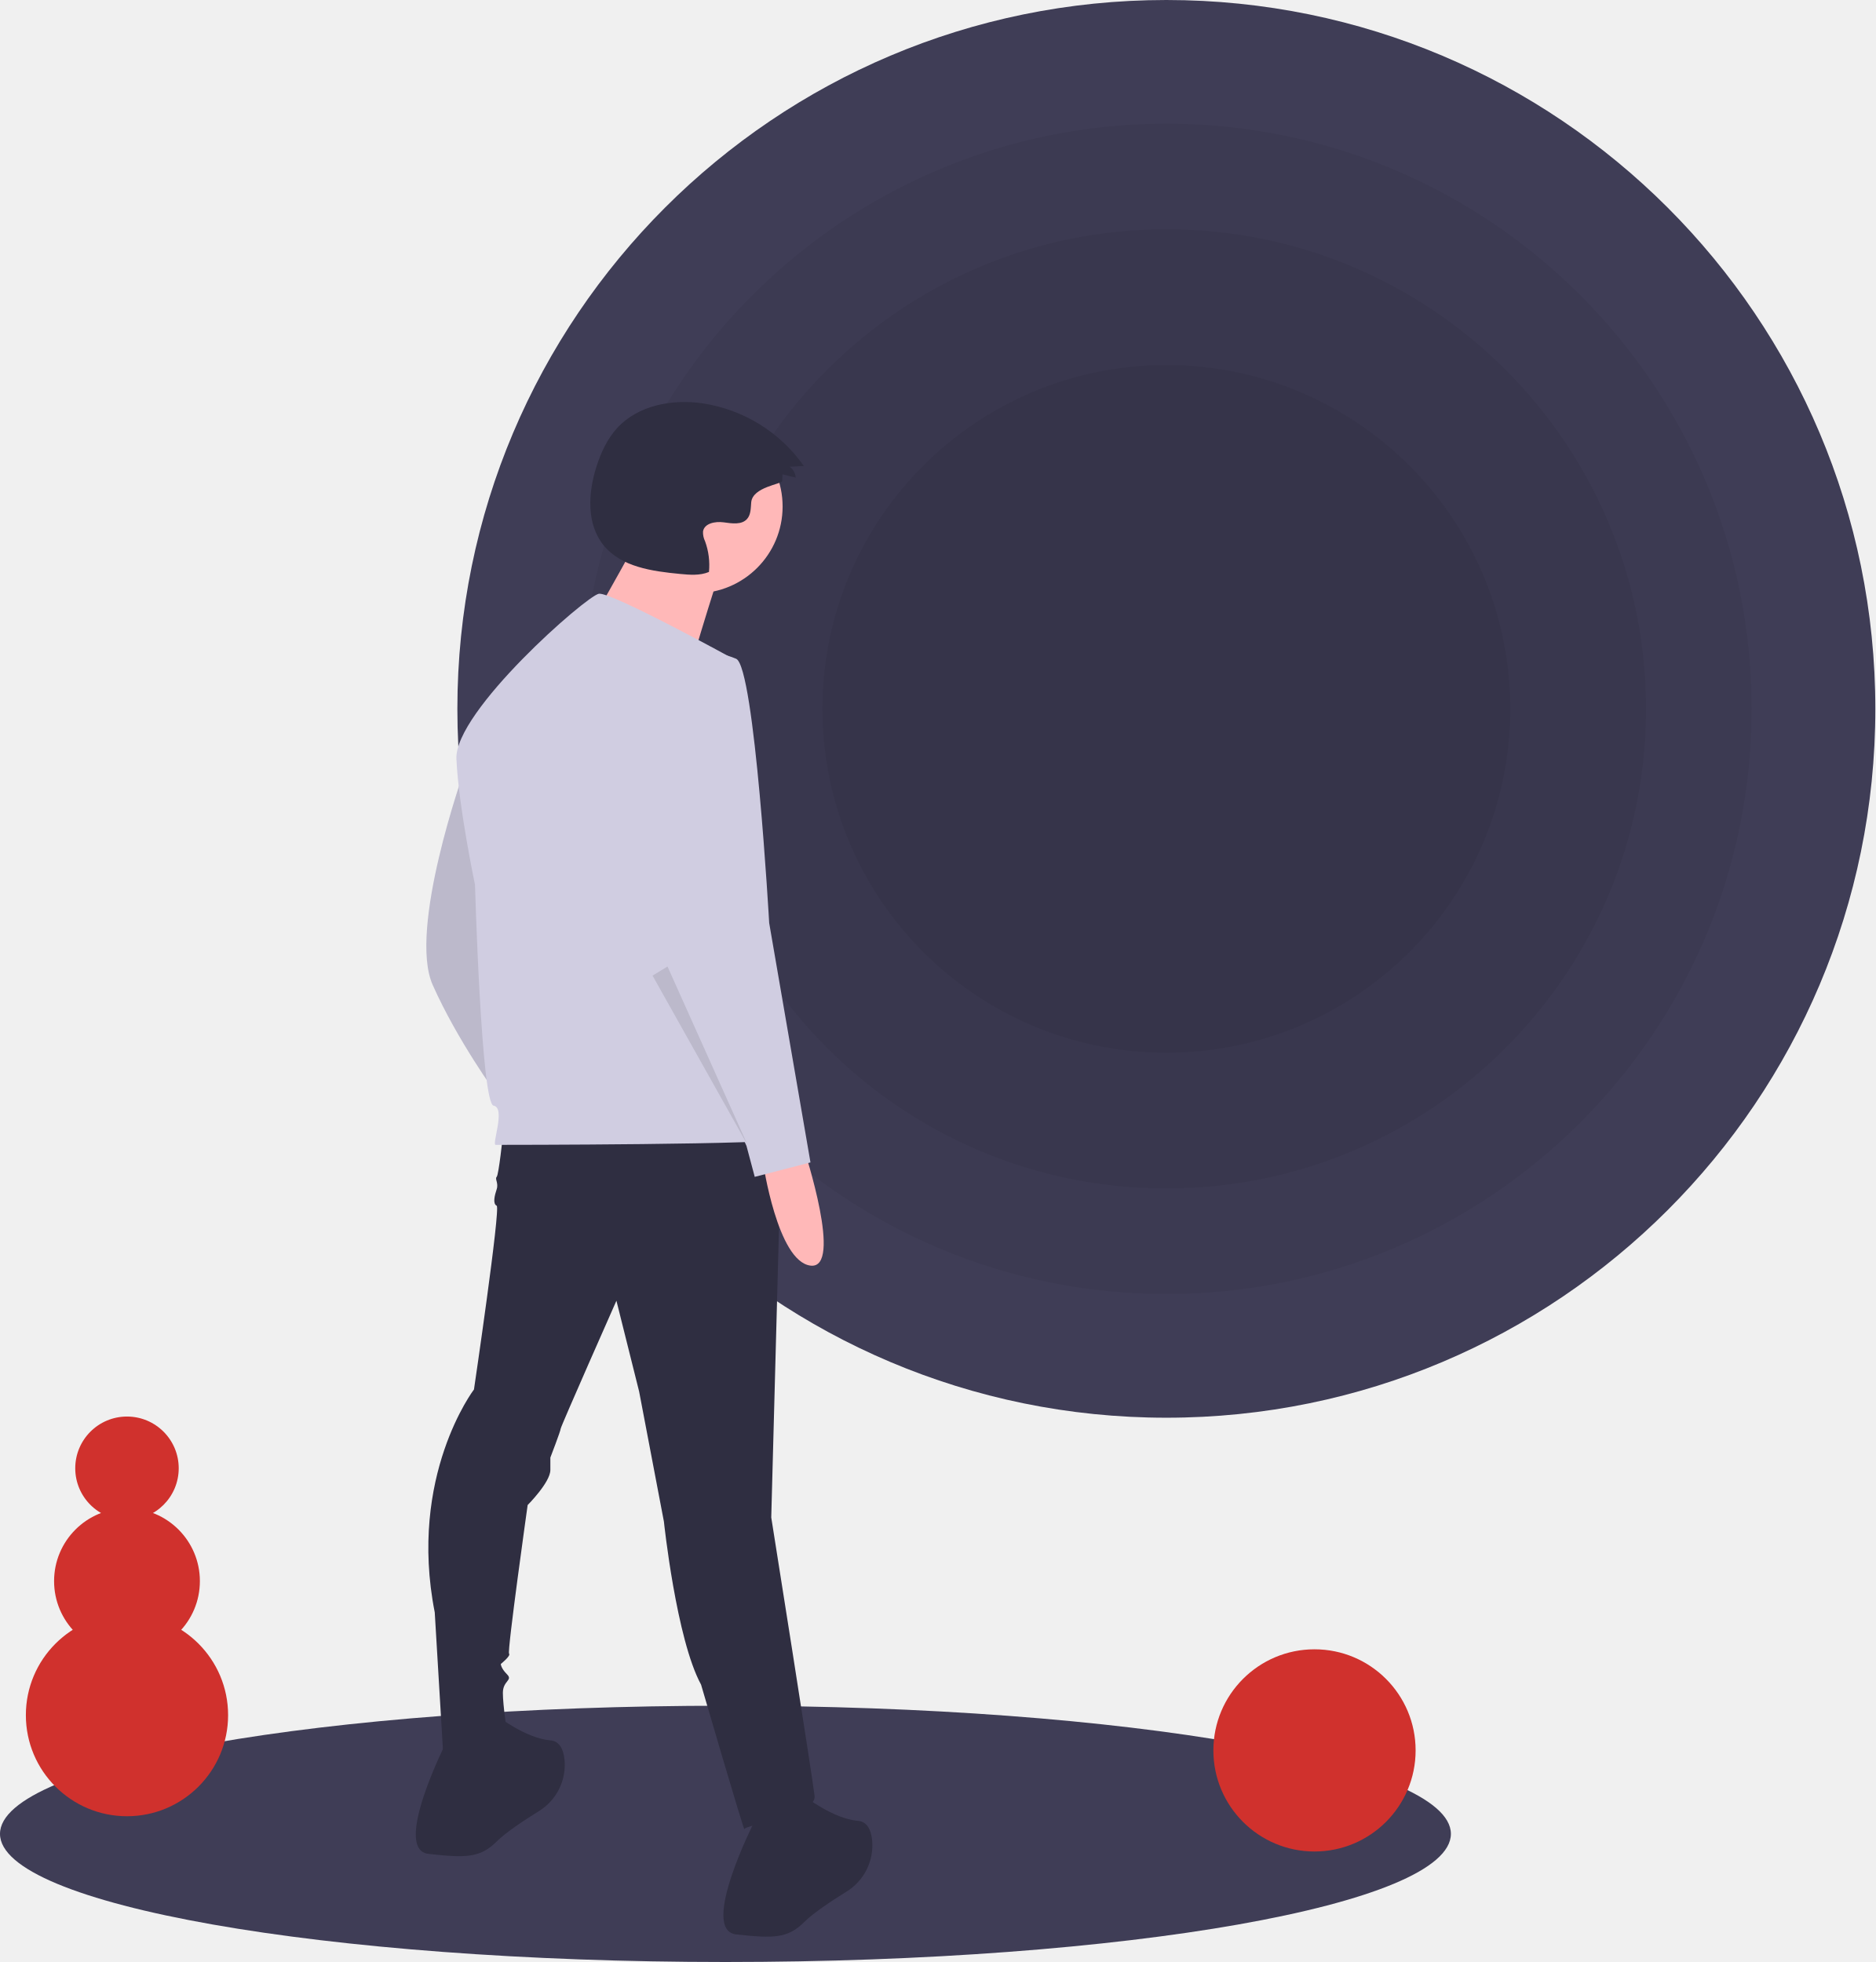
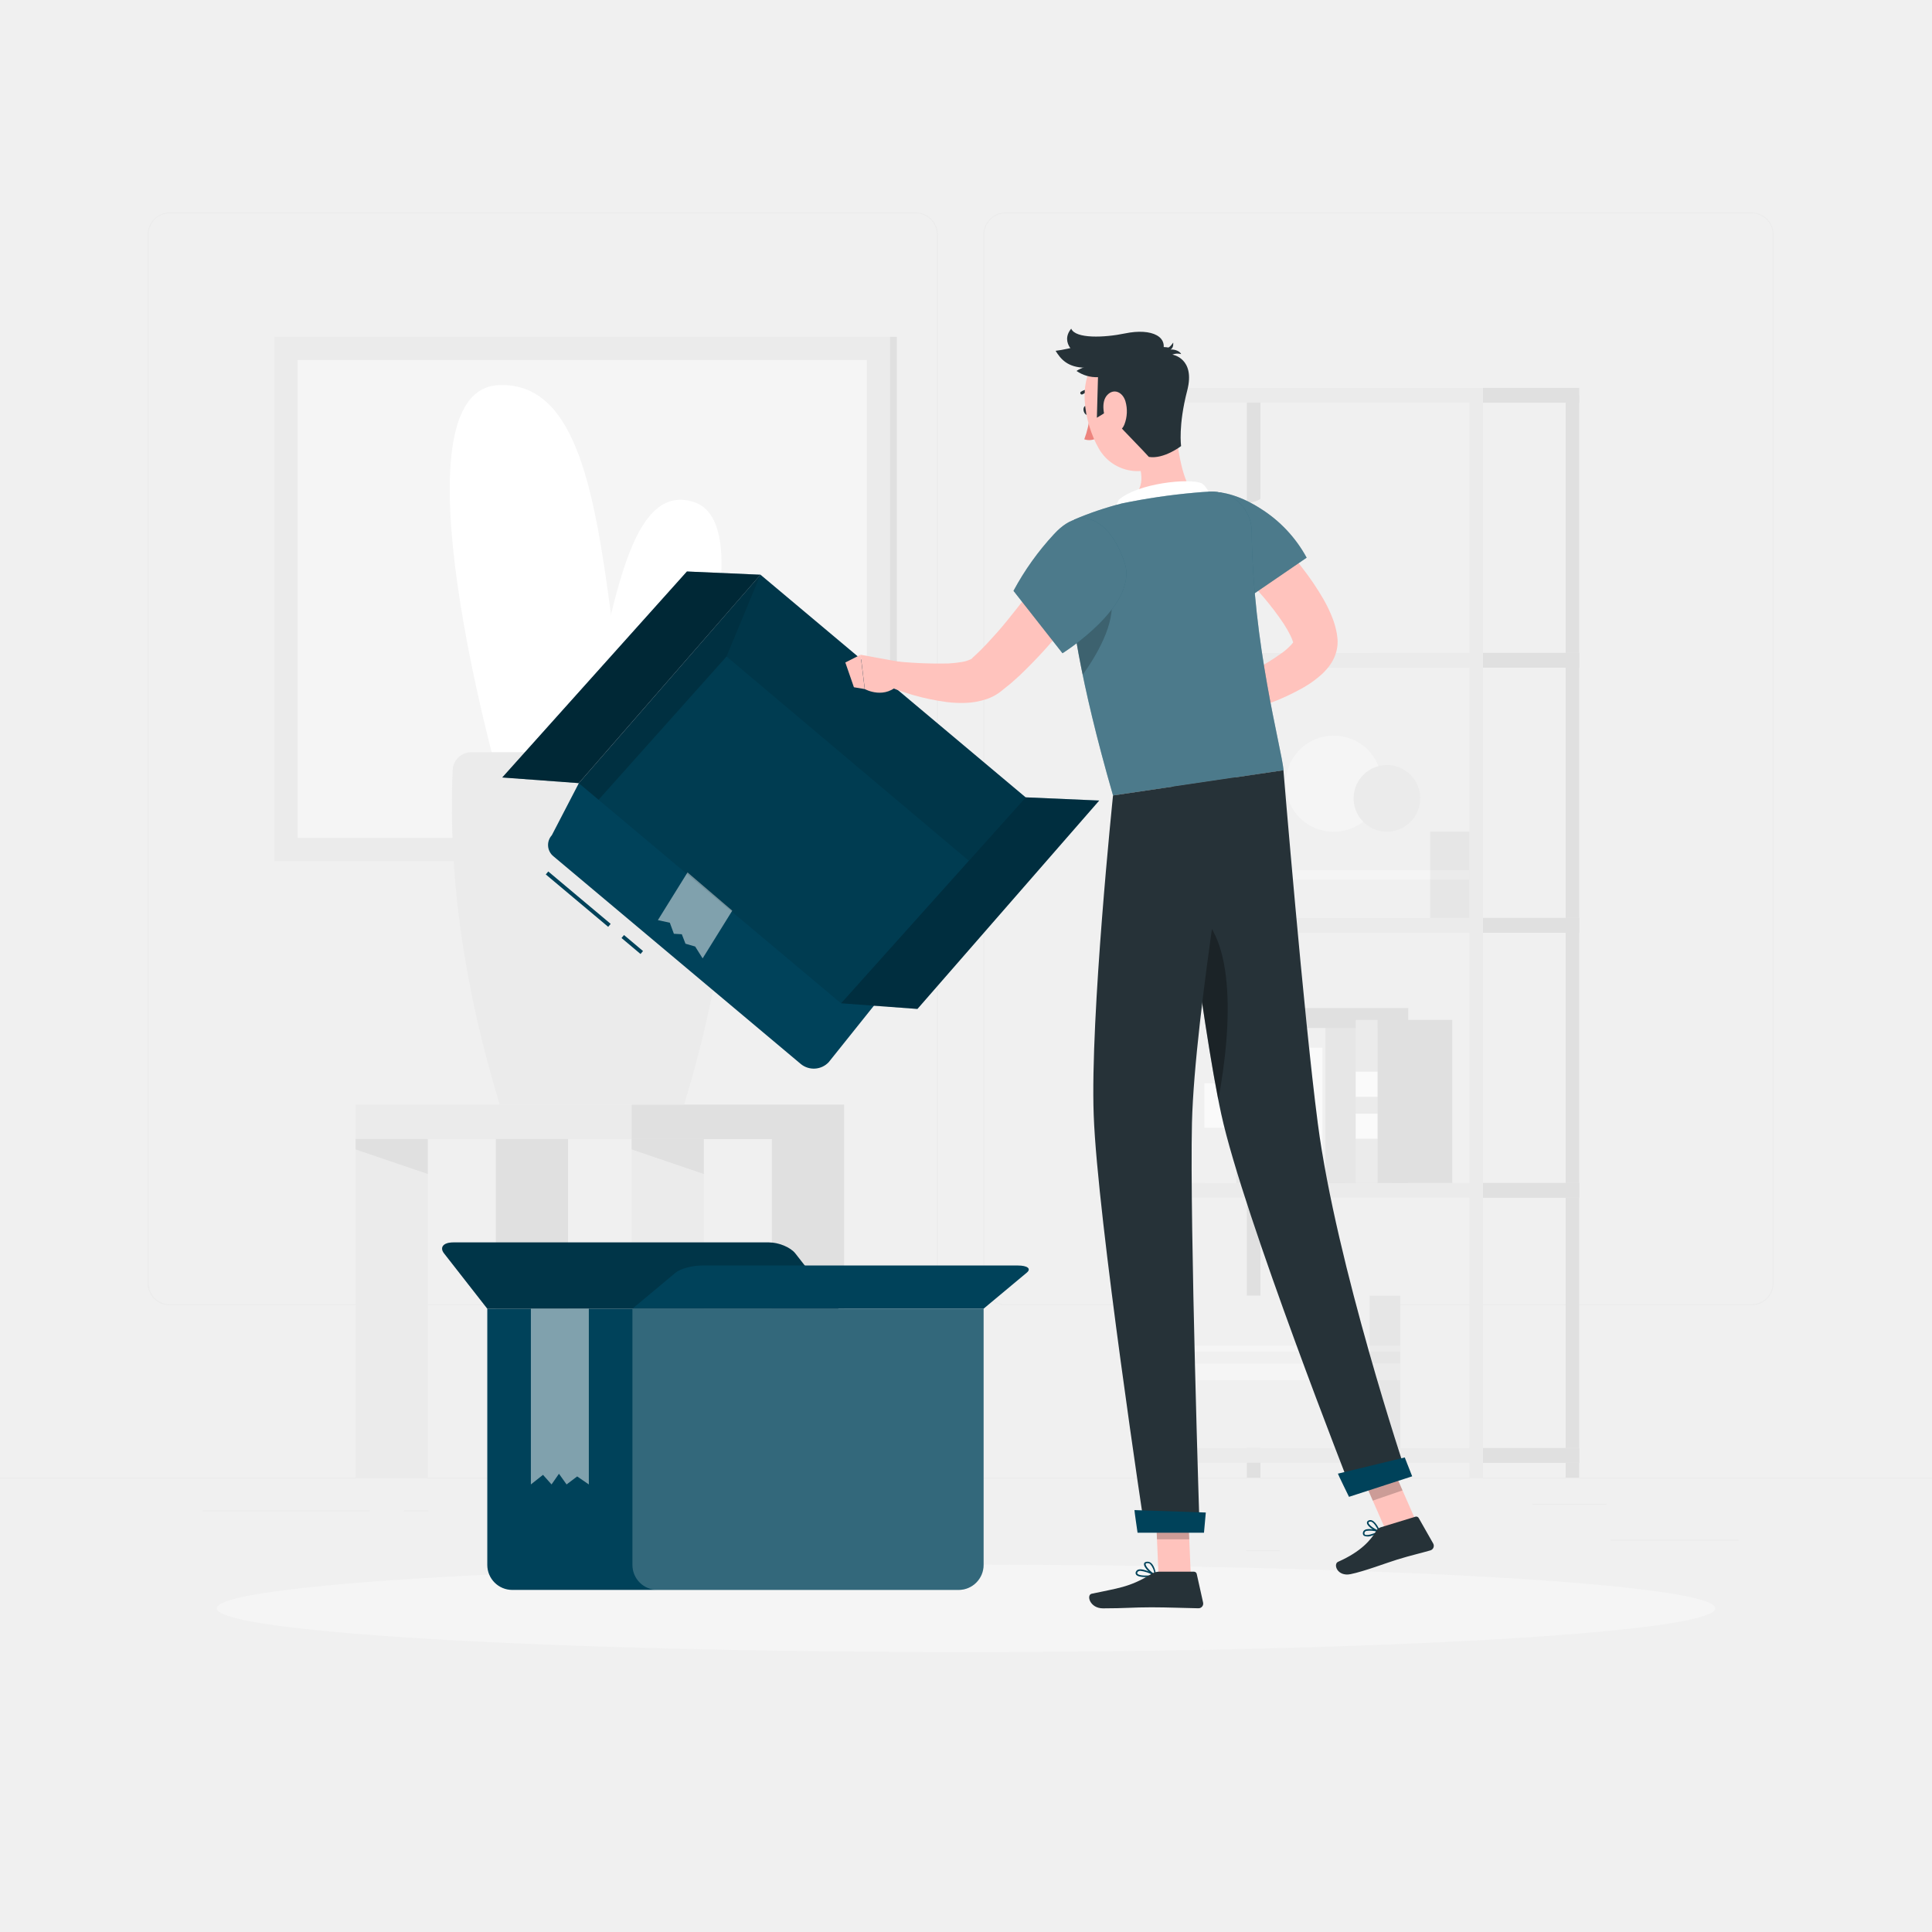
- <svg xmlns="http://www.w3.org/2000/svg" data-name="Layer 1" width="797.5" height="834.5" viewBox="0 0 797.5 834.5">
-   <ellipse cx="308.5" cy="780" rx="308.5" ry="54.5" fill="#3f3d56" />
-   <circle cx="496" cy="301.5" r="301.5" fill="#3f3d56" />
-   <circle cx="496" cy="301.5" r="248.898" opacity="0.05" />
-   <circle cx="496" cy="301.5" r="203.994" opacity="0.05" />
-   <circle cx="496" cy="301.5" r="146.26" opacity="0.05" />
-   <path d="M398.42,361.232s-23.704,66.722-13.169,90.426,27.216,46.53,27.216,46.53S406.322,365.622,398.42,361.232Z" transform="translate(-201.25 -32.75)" fill="#d0cde1" />
-   <path d="M398.42,361.232s-23.704,66.722-13.169,90.426,27.216,46.53,27.216,46.53S406.322,365.622,398.42,361.232Z" transform="translate(-201.25 -32.75)" opacity="0.1" />
-   <path d="M415.101,515.747s-1.756,16.681-2.634,17.558.878,2.634,0,5.268-1.756,6.145,0,7.023-9.657,78.135-9.657,78.135-28.094,36.873-16.681,94.816l3.512,58.821s27.216,1.756,27.216-7.901c0,0-1.756-11.413-1.756-16.681s4.39-5.268,1.756-7.901-2.634-4.39-2.634-4.39,4.39-3.512,3.512-4.39,7.901-63.211,7.901-63.211,9.657-9.657,9.657-14.925v-5.268s4.39-11.413,4.39-12.291,23.704-54.431,23.704-54.431l9.657,38.629,10.535,55.309s5.268,50.042,15.803,69.356c0,0,18.436,63.211,18.436,61.455s30.727-6.145,29.849-14.047-18.436-118.52-18.436-118.52L533.621,513.991Z" transform="translate(-201.25 -32.75)" fill="#2f2e41" />
-   <path d="M391.397,772.978s-23.704,46.53-7.901,48.286,21.948,1.756,28.971-5.268c3.84-3.84,11.615-8.991,17.876-12.873a23.117,23.117,0,0,0,10.969-21.982c-.463-4.295-2.068-7.834-6.019-8.164-10.535-.878-22.826-10.535-22.826-10.535Z" transform="translate(-201.25 -32.75)" fill="#2f2e41" />
-   <path d="M522.208,807.217s-23.704,46.53-7.901,48.286,21.948,1.756,28.971-5.268c3.84-3.84,11.615-8.991,17.876-12.873a23.117,23.117,0,0,0,10.969-21.982c-.463-4.295-2.068-7.834-6.019-8.164-10.535-.878-22.826-10.535-22.826-10.535Z" transform="translate(-201.25 -32.75)" fill="#2f2e41" />
-   <circle cx="295.905" cy="215.433" r="36.905" fill="#ffb8b8" />
-   <path d="M473.43,260.308S447.07,308.812,444.961,308.812,492.41,324.628,492.41,324.628s13.707-46.394,15.816-50.612Z" transform="translate(-201.25 -32.75)" fill="#ffb8b8" />
-   <path d="M513.867,313.385s-52.675-28.971-57.943-28.094-61.455,50.042-60.577,70.234,7.901,53.553,7.901,53.553,2.634,93.06,7.901,93.938-.878,16.681.878,16.681,122.909,0,123.787-2.634S513.867,313.385,513.867,313.385Z" transform="translate(-201.25 -32.75)" fill="#d0cde1" />
-   <path d="M543.278,521.892s16.681,50.92,2.634,49.164-20.192-43.896-20.192-43.896Z" transform="translate(-201.25 -32.75)" fill="#ffb8b8" />
-   <path d="M498.504,310.313s-32.483,7.023-27.216,50.92,14.925,87.792,14.925,87.792l32.483,71.112,3.512,13.169,23.704-6.145L528.353,425.321s-6.145-108.863-14.047-112.374A34,34,0,0,0,498.504,310.313Z" transform="translate(-201.25 -32.75)" fill="#d0cde1" />
-   <polygon points="277.5 414.958 317.885 486.947 283.86 411.09 277.5 414.958" opacity="0.1" />
-   <path d="M533.896,237.316l.122-2.82,5.61,1.396a6.27,6.27,0,0,0-2.514-4.615l5.976-.334a64.477,64.477,0,0,0-43.124-26.651c-12.926-1.873-27.318.838-36.182,10.43-4.299,4.653-7.001,10.57-8.922,16.607-3.539,11.118-4.26,24.372,3.12,33.409,7.501,9.185,20.602,10.984,32.406,12.121,4.153.4,8.506.772,12.355-.839a29.721,29.721,0,0,0-1.654-13.037,8.687,8.687,0,0,1-.879-4.152c.525-3.512,5.209-4.396,8.728-3.922s7.75,1.2,10.062-1.494c1.593-1.856,1.499-4.559,1.71-6.996C521.282,239.785,533.836,238.707,533.896,237.316Z" transform="translate(-201.25 -32.75)" fill="#2f2e41" />
-   <circle cx="559" cy="744.5" r="43" fill="#d0312d" />
-   <circle cx="54" cy="729.5" r="43" fill="#d0312d" />
-   <circle cx="54" cy="672.5" r="31" fill="#d0312d" />
-   <circle cx="54" cy="624.5" r="22" fill="#d0312d" />
+ <svg xmlns="http://www.w3.org/2000/svg" viewBox="0 0 500 500">
+   <g id="freepik--background-complete--inject-4">
+     <rect y="382.4" width="500" height="0.25" style="fill:#ebebeb" />
+     <rect x="416.78" y="398.49" width="33.12" height="0.25" style="fill:#ebebeb" />
+     <rect x="322.53" y="401.21" width="8.69" height="0.25" style="fill:#ebebeb" />
+     <rect x="396.59" y="389.21" width="19.19" height="0.25" style="fill:#ebebeb" />
+     <rect x="52.46" y="390.89" width="43.19" height="0.25" style="fill:#ebebeb" />
+     <rect x="104.56" y="390.89" width="6.33" height="0.25" style="fill:#ebebeb" />
+     <rect x="131.47" y="395.11" width="93.68" height="0.25" style="fill:#ebebeb" />
+     <path d="M237,337.8H43.91a5.71,5.71,0,0,1-5.7-5.71V60.66A5.71,5.71,0,0,1,43.91,55H237a5.71,5.71,0,0,1,5.71,5.71V332.09A5.71,5.71,0,0,1,237,337.8ZM43.91,55.2a5.46,5.46,0,0,0-5.45,5.46V332.09a5.46,5.46,0,0,0,5.45,5.46H237a5.47,5.47,0,0,0,5.46-5.46V60.66A5.47,5.47,0,0,0,237,55.2Z" style="fill:#ebebeb" />
+     <path d="M453.31,337.8H260.21a5.72,5.72,0,0,1-5.71-5.71V60.66A5.72,5.72,0,0,1,260.21,55h193.1A5.71,5.71,0,0,1,459,60.66V332.09A5.71,5.71,0,0,1,453.31,337.8ZM260.21,55.2a5.47,5.47,0,0,0-5.46,5.46V332.09a5.47,5.47,0,0,0,5.46,5.46h193.1a5.47,5.47,0,0,0,5.46-5.46V60.66a5.47,5.47,0,0,0-5.46-5.46Z" style="fill:#ebebeb" />
+     <rect x="92.03" y="285.87" width="126.42" height="8.92" style="fill:#ebebeb" />
+     <rect x="163.48" y="285.87" width="54.97" height="8.92" style="fill:#e0e0e0" />
+     <rect x="92.03" y="294.79" width="18.68" height="87.61" style="fill:#ebebeb" />
+     <polygon points="110.71 303.83 92.03 297.47 92.03 294.79 110.71 294.79 110.71 303.83" style="fill:#e0e0e0" />
+     <rect x="199.77" y="294.79" width="18.68" height="87.61" style="fill:#e0e0e0" />
+     <rect x="163.48" y="294.79" width="18.68" height="87.61" style="fill:#ebebeb" />
+     <polygon points="182.15 303.83 163.48 297.47 163.48 294.79 182.15 294.79 182.15 303.83" style="fill:#e0e0e0" />
+     <rect x="128.32" y="294.79" width="18.68" height="87.61" style="fill:#e0e0e0" />
+     <rect x="71" y="87.17" width="159.33" height="135.67" style="fill:#ebebeb" />
+     <rect x="230.33" y="87.17" width="1.78" height="135.67" transform="translate(462.44 310) rotate(180)" style="fill:#e0e0e0" />
+     <rect x="88.83" y="81.33" width="123.67" height="147.33" transform="translate(305.67 4.33) rotate(90)" style="fill:#f5f5f5" />
+     <path d="M148.89,198.06c9-30,11.5-74.25,30.64-68.15s-5.93,71.53-5.93,71.53Z" style="fill:#fff" />
+     <path d="M164.35,199.55c-9.16-43.48-6.85-101.2-35.31-99.88s0,101.77,0,101.77Z" style="fill:#fff" />
+     <path d="M184.46,194.67H122.15a4.85,4.85,0,0,0-5,4.61c-1.27,28.7,3.43,58,12.18,86.59h47.71c8.75-28.64,13.45-57.89,12.18-86.59A4.8,4.8,0,0,0,184.46,194.67Z" style="fill:#ebebeb" />
+     <rect x="322.69" y="102.3" width="3.51" height="280.1" style="fill:#e0e0e0" />
+     <rect x="405.18" y="102.3" width="3.51" height="280.1" style="fill:#e0e0e0" />
+     <rect x="297.8" y="102.3" width="3.51" height="280.1" style="fill:#ebebeb" />
+     <rect x="380.29" y="102.3" width="3.51" height="280.1" style="fill:#ebebeb" />
+     <rect x="297.8" y="100.38" width="110.89" height="3.83" style="fill:#ebebeb" />
+     <rect x="297.8" y="168.97" width="110.89" height="3.83" style="fill:#ebebeb" />
+     <rect x="297.8" y="237.56" width="110.89" height="3.83" style="fill:#ebebeb" />
+     <rect x="297.8" y="306.15" width="110.89" height="3.83" style="fill:#ebebeb" />
+     <rect x="297.8" y="374.74" width="110.89" height="3.83" style="fill:#ebebeb" />
+     <rect x="383.8" y="100.38" width="24.89" height="3.83" style="fill:#e0e0e0" />
+     <rect x="383.8" y="168.97" width="24.89" height="3.83" style="fill:#e0e0e0" />
+     <rect x="383.8" y="237.56" width="24.89" height="3.83" style="fill:#e0e0e0" />
+     <rect x="383.8" y="306.15" width="24.89" height="3.83" style="fill:#e0e0e0" />
+     <rect x="383.8" y="374.74" width="24.89" height="3.83" style="fill:#e0e0e0" />
+     <path d="M342.53,123.71v-5.4H329.2v5.4a6.39,6.39,0,0,1-6.38,6.39h0a6.39,6.39,0,0,0-6.39,6.38V169h38.88V136.48a6.39,6.39,0,0,0-6.39-6.38h0A6.39,6.39,0,0,1,342.53,123.71Z" style="fill:#f0f0f0" />
+     <rect x="311.7" y="215.26" width="58.42" height="22.31" style="fill:#f0f0f0" />
+     <rect x="370.12" y="215.26" width="10.17" height="22.31" transform="translate(750.41 452.82) rotate(180)" style="fill:#e6e6e6" />
+     <rect x="370.12" y="225.18" width="10.17" height="2.46" transform="translate(750.41 452.82) rotate(180)" style="fill:#ebebeb" />
+     <rect x="311.7" y="225.18" width="58.42" height="2.46" style="fill:#f5f5f5" />
+     <rect x="308.84" y="335.3" width="45.63" height="39.44" style="fill:#f0f0f0" />
+     <rect x="354.47" y="335.3" width="7.94" height="39.44" transform="translate(716.88 710.05) rotate(180)" style="fill:#e6e6e6" />
+     <rect x="354.47" y="352.85" width="7.94" height="4.35" transform="translate(716.88 710.05) rotate(180)" style="fill:#ebebeb" />
+     <rect x="308.84" y="352.85" width="45.63" height="4.35" style="fill:#f5f5f5" />
+     <rect x="354.47" y="348.25" width="7.94" height="1.55" transform="translate(716.88 698.05) rotate(180)" style="fill:#ebebeb" />
+     <rect x="308.84" y="348.25" width="45.63" height="1.55" style="fill:#f5f5f5" />
+     <rect x="311.7" y="266.05" width="8.26" height="40.1" style="fill:#f0f0f0" />
+     <rect x="311.7" y="280.34" width="8.26" height="11.52" style="fill:#fafafa" />
+     <rect x="319.97" y="266.05" width="28.1" height="40.1" transform="translate(668.03 572.21) rotate(180)" style="fill:#e6e6e6" />
+     <rect x="323.39" y="260.87" width="9.33" height="45.28" style="fill:#ebebeb" />
+     <rect x="323.39" y="275.26" width="9.33" height="6.97" style="fill:#fafafa" />
+     <rect x="323.39" y="286.9" width="9.33" height="6.97" style="fill:#fafafa" />
+     <rect x="332.72" y="260.87" width="31.73" height="45.28" transform="translate(697.18 567.02) rotate(180)" style="fill:#e0e0e0" />
+     <rect x="338.08" y="266.05" width="5.03" height="40.1" style="fill:#f0f0f0" />
+     <rect x="338.94" y="271.13" width="3.3" height="29.94" style="fill:#fafafa" />
+     <rect x="343.11" y="266.05" width="17.09" height="40.1" transform="translate(703.3 572.21) rotate(180)" style="fill:#e6e6e6" />
+     <rect x="350.86" y="263.94" width="5.68" height="42.21" style="fill:#ebebeb" />
+     <rect x="350.86" y="277.35" width="5.68" height="6.5" style="fill:#fafafa" />
+     <rect x="350.86" y="288.21" width="5.68" height="6.5" style="fill:#fafafa" />
+     <rect x="356.54" y="263.94" width="19.3" height="42.21" transform="translate(732.38 570.09) rotate(180)" style="fill:#e0e0e0" />
+     <circle cx="345.16" cy="202.82" r="12.44" transform="translate(-42.32 303.47) rotate(-45)" style="fill:#f5f5f5" />
+     <circle cx="358.92" cy="206.63" r="8.62" transform="translate(-28.46 60.16) rotate(-9.22)" style="fill:#ebebeb" />
+   </g>
+   <g id="freepik--Shadow--inject-4">
+     <ellipse id="freepik--path--inject-4" cx="250" cy="416.24" rx="193.89" ry="11.32" style="fill:#f5f5f5" />
+   </g>
+   <g id="freepik--Box--inject-4">
+     <path d="M126.11,338.69H254.55a0,0,0,0,1,0,0V405a6.47,6.47,0,0,1-6.47,6.47H132.58a6.47,6.47,0,0,1-6.47-6.47V338.69A0,0,0,0,1,126.11,338.69Z" style="fill:#00425A" />
+     <path d="M126.11,338.69H217l-11.18-14.31c-1.23-1.57-4.27-2.84-6.8-2.84H117.28c-2.52,0-3.58,1.27-2.35,2.84Z" style="fill:#00425A" />
+     <path d="M126.11,338.69H217l-11.18-14.31c-1.23-1.57-4.27-2.84-6.8-2.84H117.28c-2.52,0-3.58,1.27-2.35,2.84Z" style="opacity:0.2" />
+     <path d="M254.55,338.69H163.67l11.18-9.33c1.23-1,4.27-1.85,6.8-1.85h81.73c2.53,0,3.58.83,2.35,1.85Z" style="fill:#00425A" />
+     <path d="M163.67,338.69h90.88a0,0,0,0,1,0,0V405a6.47,6.47,0,0,1-6.47,6.47H170.14a6.47,6.47,0,0,1-6.47-6.47V338.69A0,0,0,0,1,163.67,338.69Z" style="fill:#fff;opacity:0.2" />
+     <polygon points="137.39 338.69 137.39 384.17 140.53 381.69 142.74 384.17 144.66 381.41 146.63 384.17 149.37 382.1 152.39 384.17 152.39 338.69 137.39 338.69" style="fill:#fff;opacity:0.5" />
+   </g>
+   <g id="freepik--Character--inject-4">
+     <line x1="157.72" y1="239.48" x2="141.57" y2="225.92" style="fill:none;stroke:#00425A;stroke-miterlimit:10" />
+     <line x1="166.09" y1="246.51" x2="161.17" y2="242.37" style="fill:none;stroke:#00425A;stroke-miterlimit:10" />
+     <path d="M214.47,274.89l53.28-66.59-70.94-59.56-47,53.93-7,13.49a3.76,3.76,0,0,0,.47,5.49l64,53.74A5.3,5.3,0,0,0,214.47,274.89Z" style="fill:#00425A" />
+     <polygon points="177.93 225.78 170.26 238.13 173.35 238.8 174.4 241.66 176.45 241.78 177.4 244.23 179.91 244.96 181.84 248.03 189.51 235.68 177.93 225.78" style="fill:#fff;opacity:0.5" />
+     <polygon points="265.43 206.35 217.65 259.65 149.78 202.67 196.81 148.74 265.43 206.35" style="opacity:0.1" />
+     <polygon points="265.43 206.35 217.65 259.65 237.43 261.11 284.47 207.18 265.43 206.35" style="fill:#00425A" />
+     <polygon points="265.43 206.35 217.65 259.65 237.43 261.11 284.47 207.18 265.43 206.35" style="opacity:0.3" />
+     <polygon points="177.78 147.9 129.99 201.21 149.78 202.67 196.81 148.74 177.78 147.9" style="fill:#00425A" />
+     <polygon points="177.78 147.9 129.99 201.21 149.78 202.67 196.81 148.74 177.78 147.9" style="opacity:0.4" />
+     <polygon points="250.72 222.76 265.43 206.35 196.81 148.74 188.03 169.9 250.72 222.76" style="opacity:0.1" />
+     <polygon points="149.78 202.67 196.81 148.74 188.03 169.9 154.91 206.98 149.78 202.67" style="opacity:0.2" />
+     <path d="M282,106c.19.64,0,1.27-.42,1.39s-.91-.3-1.1-.94,0-1.27.42-1.4S281.82,105.36,282,106Z" style="fill:#263238" />
+     <path d="M282.07,107.26a24,24,0,0,1-1.46,6.43,3.89,3.89,0,0,0,3.26-.33Z" style="fill:#ed847e" />
+     <path d="M283.33,101.73a.4.4,0,0,0,.18-.22.38.38,0,0,0-.24-.5,3.9,3.9,0,0,0-3.58.41.4.4,0,0,0,.48.63h0a3.12,3.12,0,0,1,2.84-.3A.4.4,0,0,0,283.33,101.73Z" style="fill:#263238" />
+     <path d="M304.24,110.28c.44,5.3,1.75,15,4.88,17.24,0,0-.74,6.37-12,8-12.34,1.82-6.8-5.26-6.8-5.26,6.49-2.6,5.58-7.57,3.72-12.09l4.76-5.46C300.63,110.69,304,107.57,304.24,110.28Z" style="fill:#ffc3bd" />
+     <path d="M313.15,130.11c1-.91-1-4.55-2.23-5.06-3.22-1.35-16.39,0-21.34,4.25a5.46,5.46,0,0,0-.39,4.69Z" style="fill:#fff" />
+     <path d="M355.09,397.41a2.68,2.68,0,0,1-2.08.06.82.82,0,0,1-.27-.9.91.91,0,0,1,.46-.62c1.08-.63,3.75.2,3.86.24a.19.19,0,0,1,.14.16.2.2,0,0,1-.1.2A10.76,10.76,0,0,1,355.09,397.41Zm-1.46-1.22-.23.1a.54.54,0,0,0-.27.36c-.07.36.07.47.11.5.48.34,2.11-.15,3.24-.72A6.55,6.55,0,0,0,353.63,396.19Z" style="fill:#00425A" />
+     <path d="M357.06,396.56a.17.17,0,0,1-.1,0c-1-.2-3.09-1.45-3.2-2.39a.64.64,0,0,1,.45-.68,1.08,1.08,0,0,1,.88,0c1.16.48,2.06,2.72,2.09,2.81a.18.18,0,0,1,0,.2A.15.15,0,0,1,357.06,396.56Zm-2.6-2.73a.16.16,0,0,0-.09,0c-.23.1-.22.22-.21.27.06.56,1.48,1.57,2.49,1.94-.3-.65-1-1.91-1.71-2.21A.67.67,0,0,0,354.46,393.83Z" style="fill:#00425A" />
+     <path d="M296.48,408.15c-1.07,0-2.1-.15-2.45-.63a.74.74,0,0,1,0-.86,1,1,0,0,1,.62-.47c1.39-.37,4.31,1.29,4.43,1.36a.19.19,0,0,1-.06.36A14.14,14.14,0,0,1,296.48,408.15Zm-1.32-1.62a1.13,1.13,0,0,0-.38.05.63.63,0,0,0-.39.27c-.14.25-.09.37,0,.44.39.54,2.5.55,4,.33A8.88,8.88,0,0,0,295.16,406.53Z" style="fill:#00425A" />
+     <path d="M299,407.92l-.08,0c-1-.45-3-2.26-2.85-3.2,0-.22.2-.5.74-.55a1.42,1.42,0,0,1,1.09.34c1.07.87,1.29,3.12,1.3,3.21a.18.18,0,0,1-.08.18A.19.19,0,0,1,299,407.92Zm-2-3.38h-.12c-.36,0-.38.18-.39.22-.09.57,1.27,2,2.29,2.61a4.57,4.57,0,0,0-1.1-2.58A1,1,0,0,0,297,404.54Z" style="fill:#00425A" />
+     <polygon points="308.18 407.72 299.83 407.72 299 388.4 307.35 388.4 308.18 407.72" style="fill:#ffc3bd" />
+     <polygon points="366.83 394.53 359.14 397.18 351.16 378.97 358.85 376.32 366.83 394.53" style="fill:#ffc3bd" />
+     <path d="M357.31,395.27l9-2.75a.73.73,0,0,1,.85.34l3.75,6.6a1.23,1.23,0,0,1-.73,1.78c-3.15.91-4.72,1.19-8.66,2.4-2.43.74-8.55,3.06-12,3.75s-4.56-2.61-3.22-3.2c6-2.65,8.46-5.66,9.89-8A2.06,2.06,0,0,1,357.31,395.27Z" style="fill:#263238" />
+     <path d="M299.89,406.75H309a.74.74,0,0,1,.71.57l1.65,7.42a1.21,1.21,0,0,1-1.2,1.48c-3.29-.05-8-.25-12.17-.25-4.83,0-6.86.27-12.53.27-3.42,0-4.37-3.46-2.94-3.78,6.53-1.43,9.72-1.58,15.36-5.06A3.93,3.93,0,0,1,299.89,406.75Z" style="fill:#263238" />
+     <path d="M324.14,132.84c2.43,2.23,4.53,4.46,6.71,6.79s4.2,4.74,6.16,7.31a69.73,69.73,0,0,1,5.56,8.24,35.94,35.94,0,0,1,2.34,4.94c.17.47.34.92.48,1.43a15.56,15.56,0,0,1,.41,1.57l.17.83.12.92a9.65,9.65,0,0,1,0,2.54,10.61,10.61,0,0,1-1.72,4.44,14.75,14.75,0,0,1-2.3,2.65,26.68,26.68,0,0,1-4.56,3.33,59.23,59.23,0,0,1-9,4.19,108.45,108.45,0,0,1-18.18,5l-1.75-6c5.43-2.35,10.93-4.89,16-7.6a60.56,60.56,0,0,0,7.11-4.38,16,16,0,0,0,2.59-2.3,3.63,3.63,0,0,0,.59-.85c.08-.17,0-.15-.1.21-.07.67-.06.15-.22-.21-.05-.17-.14-.4-.23-.62s-.2-.47-.31-.71a31.64,31.64,0,0,0-1.81-3.17,75.58,75.58,0,0,0-5-6.61c-1.84-2.18-3.78-4.35-5.77-6.48s-4.08-4.28-6-6.26Z" style="fill:#ffc3bd" />
+     <path d="M310.87,180.07,303,182.45l5.06,8.32s4.65-1.92,5.68-5.87Z" style="fill:#ffc3bd" />
+     <polygon points="299.82 185.4 302.92 192.26 308.01 190.78 302.95 182.45 299.82 185.4" style="fill:#ffc3bd" />
+     <path d="M305.7,135.1c-.75,8,16.17,20.38,16.17,20.38l16.29-11.15a34.28,34.28,0,0,0-12-12.75C316.82,125.6,306.64,125.16,305.7,135.1Z" style="fill:#00425A" />
+     <g style="opacity:0.3">
+       <path d="M305.7,135.1c-.75,8,16.17,20.38,16.17,20.38l16.29-11.15a34.28,34.28,0,0,0-12-12.75C316.82,125.6,306.64,125.16,305.7,135.1Z" style="fill:#fff" />
+     </g>
+     <path d="M278,134.46s-7.31,11.22,10.05,71.4l44.14-6.52c-.62-6.1-8-32.71-8.25-61.8A10.4,10.4,0,0,0,313,127.23c-1.28.07-2.6.16-3.91.29a164.5,164.5,0,0,0-18.76,2.77A84.63,84.63,0,0,0,278,134.46Z" style="fill:#00425A" />
+     <g style="opacity:0.3">
+       <path d="M278,134.46s-7.31,11.22,10.05,71.4l44.14-6.52c-.62-6.1-8-32.71-8.25-61.8A10.4,10.4,0,0,0,313,127.23c-1.28.07-2.6.16-3.91.29a164.5,164.5,0,0,0-18.76,2.77A84.63,84.63,0,0,0,278,134.46Z" style="fill:#fff" />
+     </g>
+     <path d="M276.92,153.8l.15-.17,10.38.92c1.58,6.7-4.2,15.84-7.25,20.08A195,195,0,0,1,276.92,153.8Z" style="opacity:0.2" />
+     <polygon points="299 388.41 299.43 398.37 307.78 398.37 307.35 388.41 299 388.41" style="opacity:0.2" />
+     <polygon points="358.85 376.32 351.16 378.97 355.28 388.36 362.97 385.71 358.85 376.32" style="opacity:0.2" />
+     <path d="M303.15,98.32c1.84,8.07,3.32,12.7.51,18-4.22,7.89-15.08,7.13-19.29-.23-3.79-6.63-6.17-18.71.67-24.15A11.3,11.3,0,0,1,303.15,98.32Z" style="fill:#ffc3bd" />
+     <path d="M286.94,106.23l-3.07,1.88.29-10.5A9.07,9.07,0,0,1,278.6,96c1.11-1.06,18.39-7.11,23.78-6.06.56-.23,1.24-1.27,1.24-1.27s.21,1.31-.7,1.81c.66-.13,2.31.19,2.77,1.16a3.61,3.61,0,0,0-2.29.13s6,.91,3.87,9.23c-2.39,9.17-1.6,14.44-1.6,14.44s-4.46,3.45-8.34,2.81C293.19,113.69,287.21,108.21,286.94,106.23Z" style="fill:#263238" />
+     <path d="M281.06,95.17c-4.87,0-6.62-2.38-7.87-4.38,3.5-.37,10.79-2.62,16.2-3s11.34.63,9.55,3S281.06,95.17,281.06,95.17Z" style="fill:#263238" />
+     <path d="M282.13,93c-4-.56-7.9-4.33-4.9-7.94,1.11,2.65,8.6,2.34,13.92,1.23,7-1.46,11.85.9,9.37,5.67C299.16,94.57,282.13,93,282.13,93Z" style="fill:#263238" />
+     <path d="M291.26,103.84a9.39,9.39,0,0,1-.26,6c-1,2.51-3.22,2-4.38-.17-1-2-1.76-5.63-.06-7.44S290.54,101.47,291.26,103.84Z" style="fill:#ffc3bd" />
+     <path d="M303.71,203.55s7.16,60.95,12.36,84.83c5.69,26.16,33.76,97.48,33.76,97.48l14-4.84s-18-53.7-22.78-90.27c-3.67-28.08-8.9-91.41-8.9-91.41Z" style="fill:#263238" />
+     <path d="M346.25,381.38c-.07,0,2.87,6,2.87,6l16.35-5.31-1.92-4.88Z" style="fill:#00425A" />
+     <path d="M307.66,234.82c2.24,16.94,5.11,37,7.63,49.81C319,265,319.87,240.21,307.66,234.82Z" style="opacity:0.3" />
+     <path d="M288.05,205.86s-5.94,57.26-5,82.7c.94,26.46,13.3,107.88,13.3,107.88h14.13s-2.6-79.88-2-105.86c.69-28.33,11.31-89.41,11.31-89.41Z" style="fill:#263238" />
+     <path d="M293.6,390.81c-.06,0,.8,5.86.8,5.86h17.19l.47-5.23Z" style="fill:#00425A" />
+     <path d="M285.31,148.52c-1.56,2.48-3.14,4.71-4.78,7s-3.36,4.5-5.11,6.7a126.58,126.58,0,0,1-11.57,12.62c-1.12,1-2.15,2-3.36,2.91l-.88.71-.44.35c-.16.13-.23.2-.56.44a12.58,12.58,0,0,1-3.23,1.66,18.78,18.78,0,0,1-5.53,1,30.82,30.82,0,0,1-4.77-.21,60.07,60.07,0,0,1-16.75-4.74l1.73-6a110.14,110.14,0,0,0,15.42.74,30.51,30.51,0,0,0,3.4-.37,8.18,8.18,0,0,0,2.44-.76c.24-.13.37-.26.34-.29s.13-.13.22-.22l.34-.31.67-.63c.9-.8,1.75-1.77,2.63-2.65,1.73-1.86,3.45-3.77,5.08-5.8s3.28-4.07,4.88-6.17,3.15-4.23,4.71-6.36,3.08-4.37,4.52-6.44Z" style="fill:#ffc3bd" />
+     <path d="M291.12,145.87c3.36,11-16.15,23.19-16.15,23.19l-12.68-16.15a70.73,70.73,0,0,1,10.5-14.69C281.42,128.83,288.56,137.5,291.12,145.87Z" style="fill:#00425A" />
+     <g style="opacity:0.3">
+       <path d="M291.12,145.87c3.36,11-16.15,23.19-16.15,23.19l-12.68-16.15a70.73,70.73,0,0,1,10.5-14.69C281.42,128.83,288.56,137.5,291.12,145.87Z" style="fill:#fff" />
+     </g>
+     <path d="M233,171.33l-10.27-1.88,1.08,8.88s5.34,3,9.21-1.69Z" style="fill:#ffc3bd" />
+     <polygon points="218.77 171.45 220.99 177.86 223.79 178.33 222.71 169.45 218.77 171.45" style="fill:#ffc3bd" />
+   </g>
</svg>
